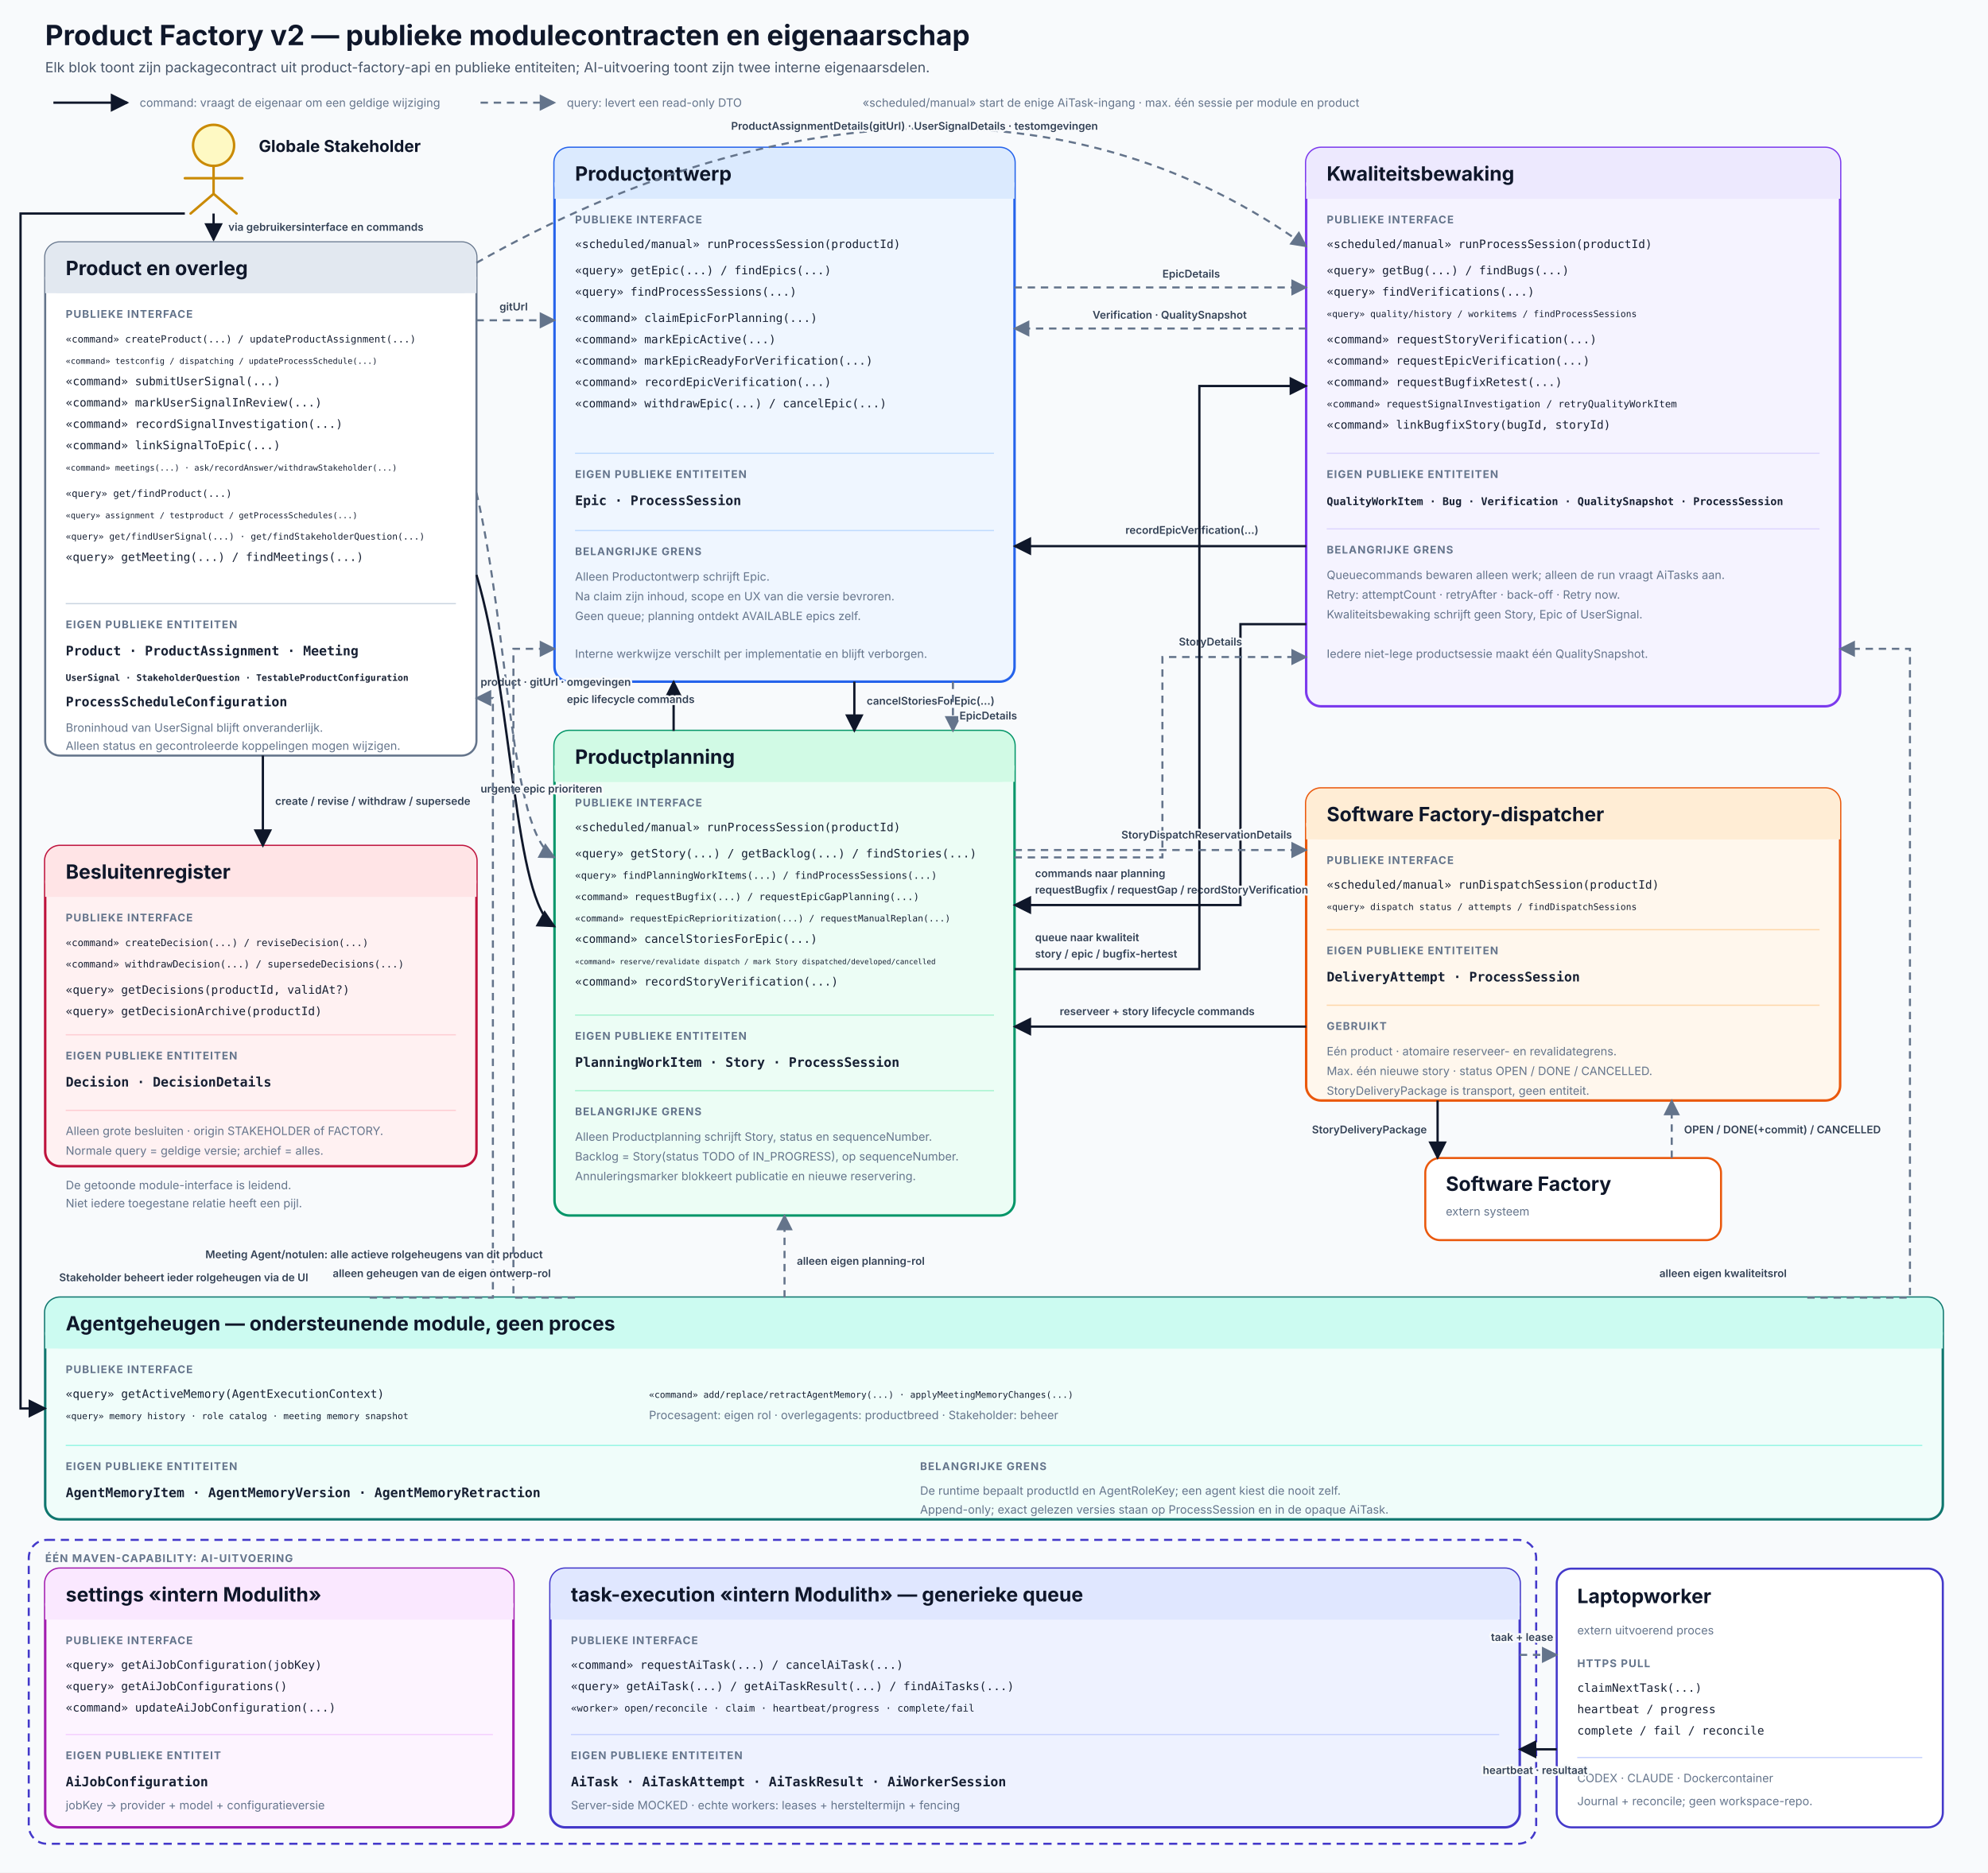
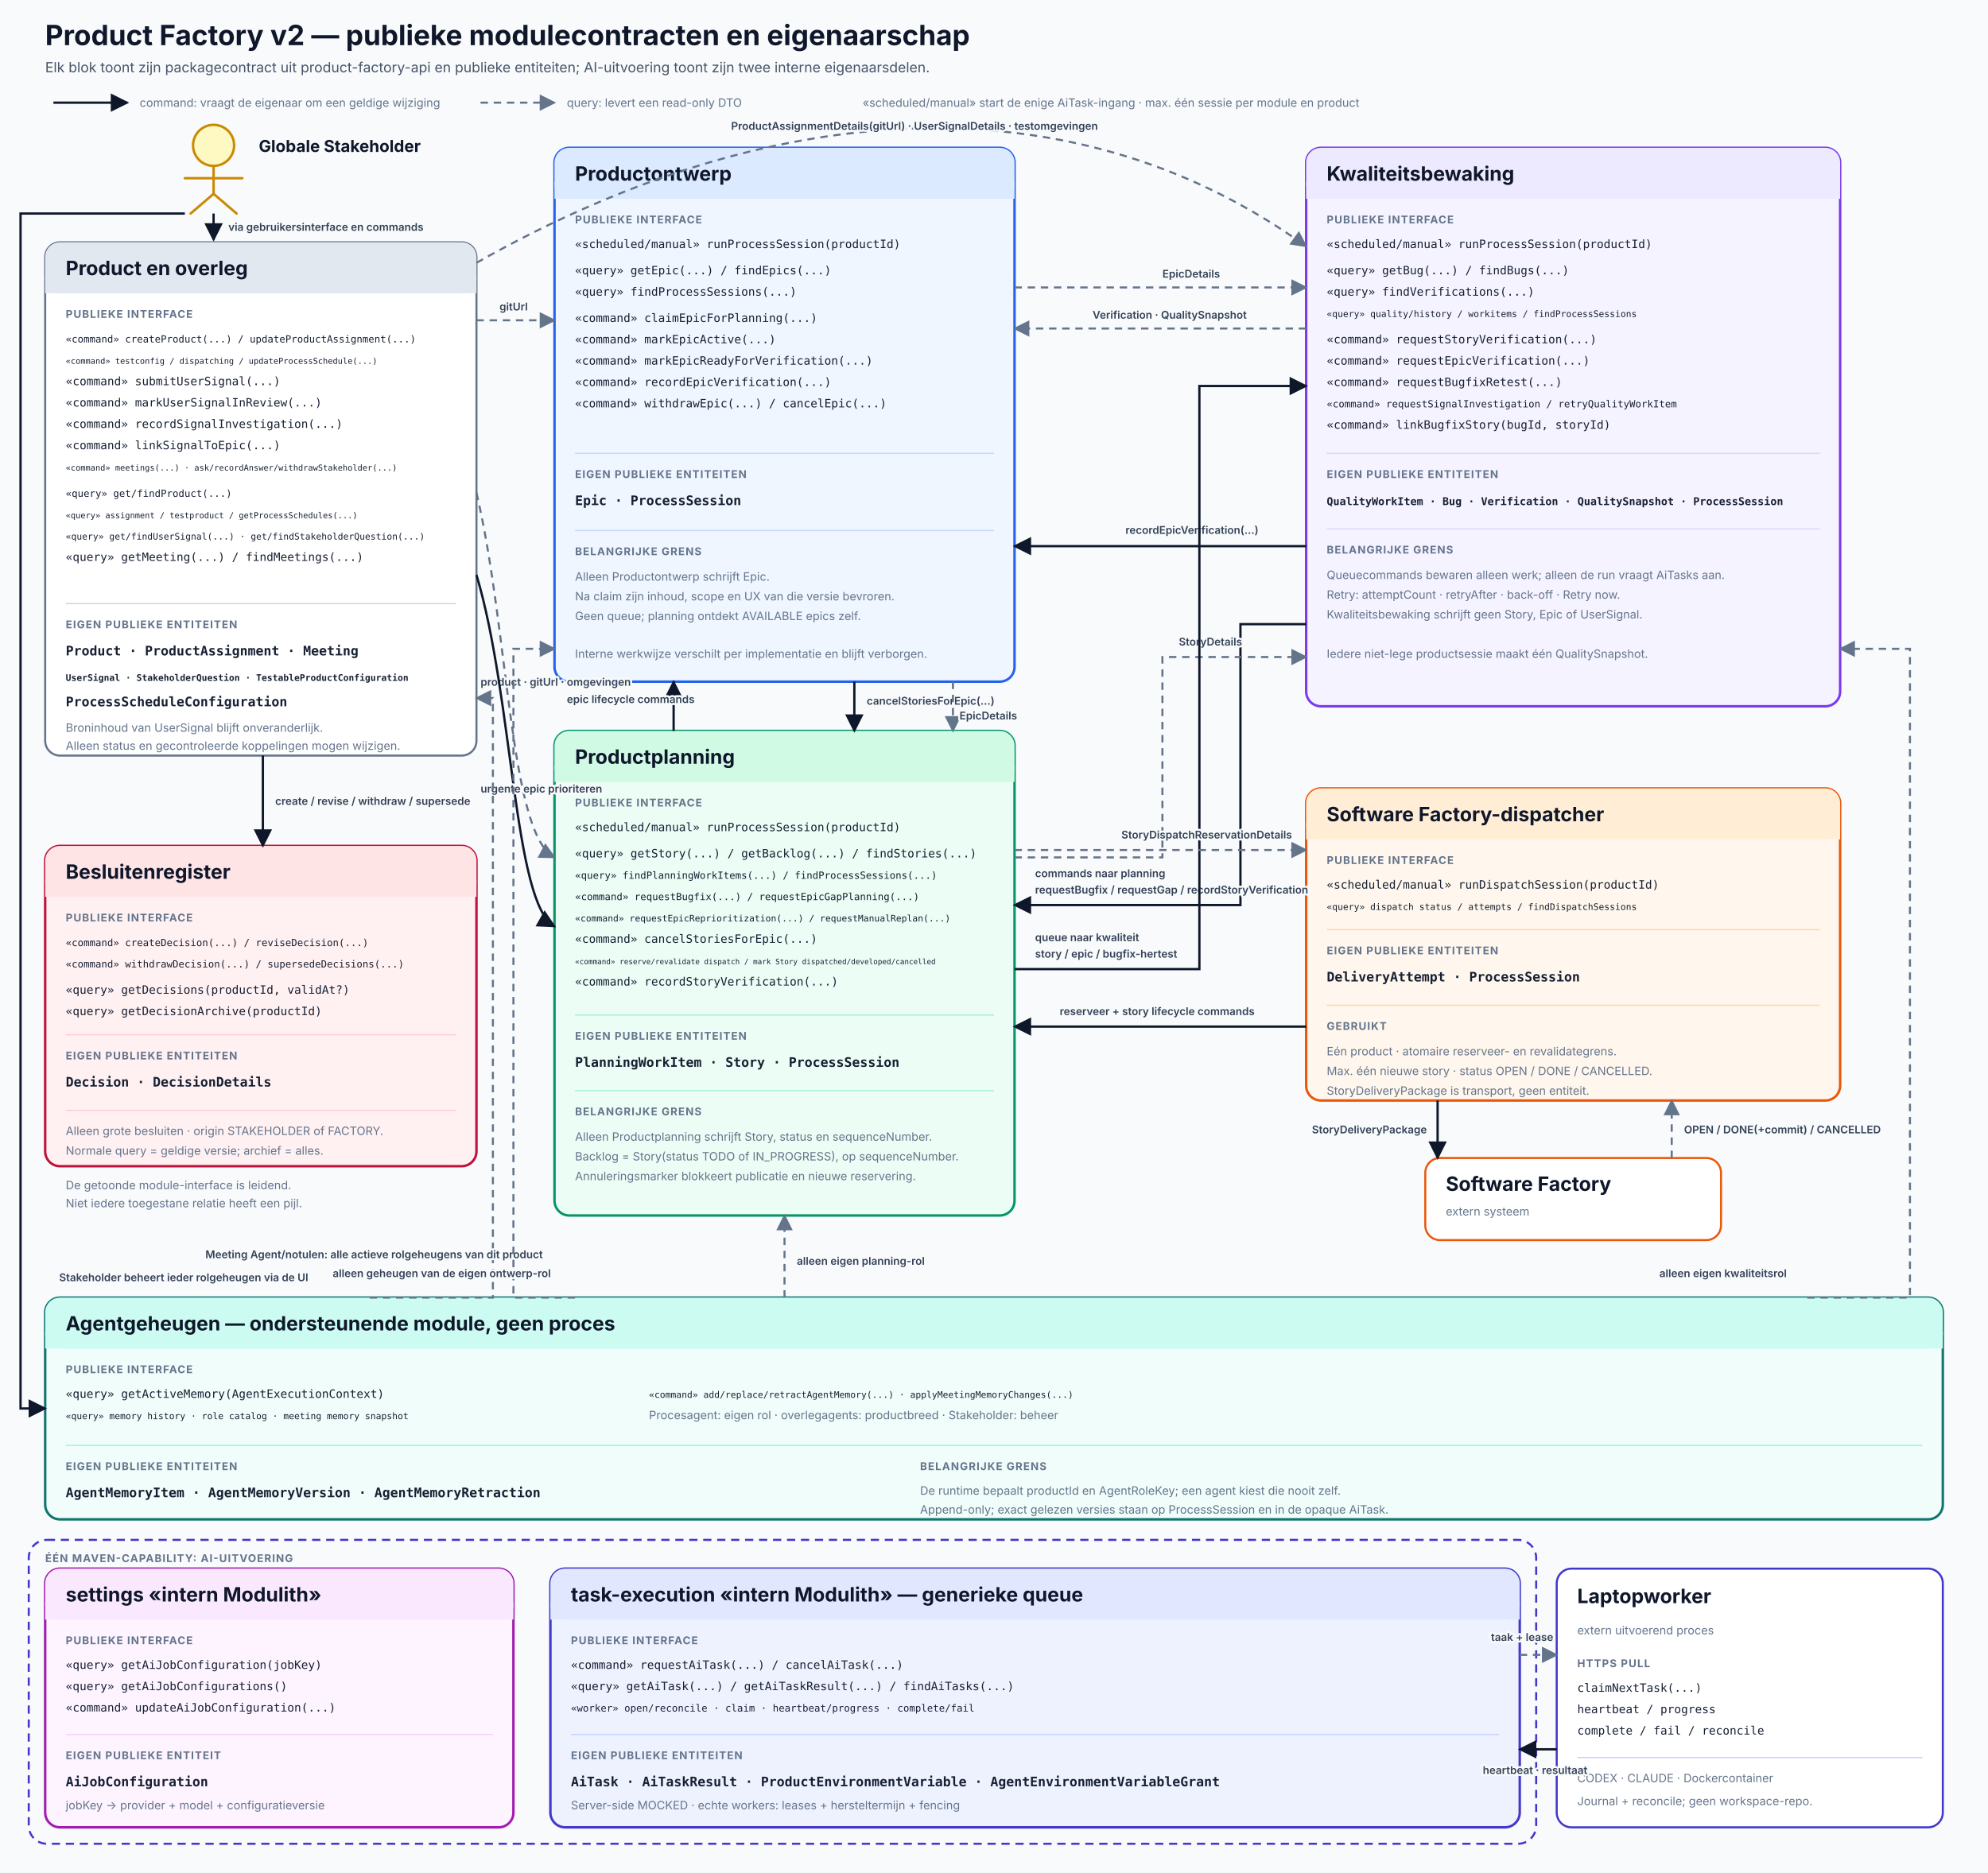
<svg xmlns="http://www.w3.org/2000/svg" width="2420" height="2280" viewBox="0 0 2420 2280" role="img" aria-labelledby="title desc">
  <defs>
    <marker id="commandArrow" viewBox="0 0 10 10" refX="9" refY="5" markerWidth="8" markerHeight="8" orient="auto">
      <path d="M0 0 L10 5 L0 10 Z" fill="#0f172a" />
    </marker>
    <marker id="queryArrow" viewBox="0 0 10 10" refX="9" refY="5" markerWidth="8" markerHeight="8" orient="auto">
      <path d="M0 0 L10 5 L0 10 Z" fill="#64748b" />
    </marker>
    <style>
      .title { font: 700 34px Inter, Arial, sans-serif; fill: #0f172a; }
      .subtitle { font: 400 17px Inter, Arial, sans-serif; fill: #475569; }
      .module-title { font: 700 24px Inter, Arial, sans-serif; fill: #0f172a; }
      .section-title { font: 700 13px Inter, Arial, sans-serif; letter-spacing: 1px; fill: #64748b; }
      .api { font: 500 14px ui-monospace, SFMono-Regular, Menlo, monospace; fill: #172033; }
      .entity { font: 600 16px ui-monospace, SFMono-Regular, Menlo, monospace; fill: #172033; }
      .note { font: 400 14px Inter, Arial, sans-serif; fill: #64748b; }
      .flow { font: 600 13px Inter, Arial, sans-serif; fill: #334155; paint-order: stroke; stroke: #f8fafc; stroke-width: 5px; stroke-linejoin: round; }
      .command { fill: none; stroke: #0f172a; stroke-width: 2.8; marker-end: url(#commandArrow); }
      .query { fill: none; stroke: #64748b; stroke-width: 2.5; stroke-dasharray: 9 7; marker-end: url(#queryArrow); }
      .divider { stroke-width: 1.5; }
    </style>
  </defs>
  <rect width="2420" height="2280" fill="#f8fafc" />
  <text x="55" y="55" class="title">Product Factory v2 — publieke modulecontracten en eigenaarschap</text>
  <text x="55" y="88" class="subtitle">Elk blok toont zijn packagecontract uit product-factory-api en publieke entiteiten; AI-uitvoering toont zijn twee interne eigenaarsdelen.</text>
  <path d="M65 125 H155" class="command" />
  <text x="170" y="130" class="note">command: vraagt de eigenaar om een geldige wijziging</text>
  <path d="M585 125 H675" class="query" />
  <text x="690" y="130" class="note">query: levert een read-only DTO</text>
  <text x="1050" y="130" class="note">«scheduled/manual» start de enige AiTask-ingang · max. één sessie per module en product</text>
  <circle cx="260" cy="177" r="25" fill="#fef9c3" stroke="#ca8a04" stroke-width="3" />
  <path d="M260 202 V236 M225 217 H295 M260 236 L232 260 M260 236 L288 260" fill="none" stroke="#ca8a04" stroke-width="3" stroke-linecap="round" />
  <text x="315" y="185" class="module-title" style="font-size:20px">Globale Stakeholder</text>
  <path d="M260 260 V292" class="command" />
  <text x="278" y="281" class="flow">via gebruikersinterface en commands</text>
  <rect x="55" y="295" width="525" height="625" rx="18" fill="#ffffff" stroke="#64748b" stroke-width="2.5" />
  <rect x="55" y="295" width="525" height="62" rx="18" fill="#e2e8f0" />
  <path d="M55 337 V357 H580 V337" fill="#e2e8f0" />
  <text x="80" y="335" class="module-title">Product en overleg</text>
  <text x="80" y="387" class="section-title">PUBLIEKE INTERFACE</text>
  <text x="80" y="417" class="api" style="font-size:12px">«command» createProduct(...) / updateProductAssignment(...)</text>
  <text x="80" y="443" class="api" style="font-size:10px">«command» testconfig / dispatching / updateProcessSchedule(...)</text>
  <text x="80" y="469" class="api">«command» submitUserSignal(...)</text>
  <text x="80" y="495" class="api">«command» markUserSignalInReview(...)</text>
  <text x="80" y="521" class="api">«command» recordSignalInvestigation(...)</text>
  <text x="80" y="547" class="api">«command» linkSignalToEpic(...)</text>
  <text x="80" y="573" class="api" style="font-size:10px">«command» meetings(...) · ask/recordAnswer/withdrawStakeholder(...)</text>
  <text x="80" y="605" class="api" style="font-size:12px">«query» get/findProduct(...)</text>
  <text x="80" y="631" class="api" style="font-size:10px">«query» assignment / testproduct / getProcessSchedules(...)</text>
  <text x="80" y="657" class="api" style="font-size:11px">«query» get/findUserSignal(...) · get/findStakeholderQuestion(...)</text>
  <text x="80" y="683" class="api">«query» getMeeting(...) / findMeetings(...)</text>
  <line x1="80" y1="735" x2="555" y2="735" class="divider" stroke="#cbd5e1" />
  <text x="80" y="765" class="section-title">EIGEN PUBLIEKE ENTITEITEN</text>
  <text x="80" y="798" class="entity">Product · ProductAssignment · Meeting</text>
  <text x="80" y="829" class="entity" style="font-size:11px">UserSignal · StakeholderQuestion · TestableProductConfiguration</text>
  <text x="80" y="860" class="entity">ProcessScheduleConfiguration</text>
  <text x="80" y="891" class="note">Broninhoud van UserSignal blijft onveranderlijk.</text>
  <text x="80" y="913" class="note">Alleen status en gecontroleerde koppelingen mogen wijzigen.</text>
  <rect x="675" y="180" width="560" height="650" rx="18" fill="#eff6ff" stroke="#2563eb" stroke-width="3" />
  <rect x="675" y="180" width="560" height="62" rx="18" fill="#dbeafe" />
  <path d="M675 222 V242 H1235 V222" fill="#dbeafe" />
  <text x="700" y="220" class="module-title">Productontwerp</text>
  <text x="700" y="272" class="section-title">PUBLIEKE INTERFACE</text>
  <text x="700" y="302" class="api">«scheduled/manual» runProcessSession(productId)</text>
  <text x="700" y="334" class="api">«query» getEpic(...) / findEpics(...)</text>
  <text x="700" y="360" class="api">«query» findProcessSessions(...)</text>
  <text x="700" y="392" class="api">«command» claimEpicForPlanning(...)</text>
  <text x="700" y="418" class="api">«command» markEpicActive(...)</text>
  <text x="700" y="444" class="api">«command» markEpicReadyForVerification(...)</text>
  <text x="700" y="470" class="api">«command» recordEpicVerification(...)</text>
  <text x="700" y="496" class="api">«command» withdrawEpic(...) / cancelEpic(...)</text>
  <line x1="700" y1="552" x2="1210" y2="552" class="divider" stroke="#bfdbfe" />
  <text x="700" y="582" class="section-title">EIGEN PUBLIEKE ENTITEITEN</text>
  <text x="700" y="615" class="entity">Epic · ProcessSession</text>
  <line x1="700" y1="646" x2="1210" y2="646" class="divider" stroke="#bfdbfe" />
  <text x="700" y="676" class="section-title">BELANGRIJKE GRENS</text>
  <text x="700" y="707" class="note">Alleen Productontwerp schrijft Epic.</text>
  <text x="700" y="731" class="note">Na claim zijn inhoud, scope en UX van die versie bevroren.</text>
  <text x="700" y="755" class="note">Geen queue; planning ontdekt AVAILABLE epics zelf.</text>
  <text x="700" y="801" class="note">Interne werkwijze verschilt per implementatie en blijft verborgen.</text>
  <rect x="675" y="890" width="560" height="590" rx="18" fill="#ecfdf5" stroke="#059669" stroke-width="3" />
  <rect x="675" y="890" width="560" height="62" rx="18" fill="#d1fae5" />
  <path d="M675 932 V952 H1235 V932" fill="#d1fae5" />
  <text x="700" y="930" class="module-title">Productplanning</text>
  <text x="700" y="982" class="section-title">PUBLIEKE INTERFACE</text>
  <text x="700" y="1012" class="api">«scheduled/manual» runProcessSession(productId)</text>
  <text x="700" y="1044" class="api">«query» getStory(...) / getBacklog(...) / findStories(...)</text>
  <text x="700" y="1070" class="api" style="font-size:12px">«query» findPlanningWorkItems(...) / findProcessSessions(...)</text>
  <text x="700" y="1096" class="api" style="font-size:12px">«command» requestBugfix(...) / requestEpicGapPlanning(...)</text>
  <text x="700" y="1122" class="api" style="font-size:11px">«command» requestEpicReprioritization(...) / requestManualReplan(...)</text>
  <text x="700" y="1148" class="api">«command» cancelStoriesForEpic(...)</text>
  <text x="700" y="1174" class="api" style="font-size:9px">«command» reserve/revalidate dispatch / mark Story dispatched/developed/cancelled</text>
  <text x="700" y="1200" class="api">«command» recordStoryVerification(...)</text>
  <line x1="700" y1="1236" x2="1210" y2="1236" class="divider" stroke="#a7f3d0" />
  <text x="700" y="1266" class="section-title">EIGEN PUBLIEKE ENTITEITEN</text>
  <text x="700" y="1299" class="entity">PlanningWorkItem · Story · ProcessSession</text>
  <line x1="700" y1="1328" x2="1210" y2="1328" class="divider" stroke="#a7f3d0" />
  <text x="700" y="1358" class="section-title">BELANGRIJKE GRENS</text>
  <text x="700" y="1389" class="note">Alleen Productplanning schrijft Story, status en sequenceNumber.</text>
  <text x="700" y="1413" class="note">Backlog = Story(status TODO of IN_PROGRESS), op sequenceNumber.</text>
  <text x="700" y="1437" class="note">Annuleringsmarker blokkeert publicatie en nieuwe reservering.</text>
  <g transform="translate(220 0)">
    <rect x="1370" y="180" width="650" height="680" rx="18" fill="#f5f3ff" stroke="#7c3aed" stroke-width="3" />
    <rect x="1370" y="180" width="650" height="62" rx="18" fill="#ede9fe" />
    <path d="M1370 222 V242 H2020 V222" fill="#ede9fe" />
    <text x="1395" y="220" class="module-title">Kwaliteitsbewaking</text>
    <text x="1395" y="272" class="section-title">PUBLIEKE INTERFACE</text>
    <text x="1395" y="302" class="api">«scheduled/manual» runProcessSession(productId)</text>
    <text x="1395" y="334" class="api">«query» getBug(...) / findBugs(...)</text>
    <text x="1395" y="360" class="api">«query» findVerifications(...)</text>
    <text x="1395" y="386" class="api" style="font-size:11px">«query» quality/history / workitems / findProcessSessions</text>
    <text x="1395" y="418" class="api">«command» requestStoryVerification(...)</text>
    <text x="1395" y="444" class="api">«command» requestEpicVerification(...)</text>
    <text x="1395" y="470" class="api">«command» requestBugfixRetest(...)</text>
    <text x="1395" y="496" class="api" style="font-size:12px">«command» requestSignalInvestigation / retryQualityWorkItem</text>
    <text x="1395" y="522" class="api">«command» linkBugfixStory(bugId, storyId)</text>
    <line x1="1395" y1="552" x2="1995" y2="552" class="divider" stroke="#ddd6fe" />
    <text x="1395" y="582" class="section-title">EIGEN PUBLIEKE ENTITEITEN</text>
    <text x="1395" y="615" class="entity" style="font-size:13px">QualityWorkItem · Bug · Verification · QualitySnapshot · ProcessSession</text>
    <line x1="1395" y1="644" x2="1995" y2="644" class="divider" stroke="#ddd6fe" />
    <text x="1395" y="674" class="section-title">BELANGRIJKE GRENS</text>
    <text x="1395" y="705" class="note">Queuecommands bewaren alleen werk; alleen de run vraagt AiTasks aan.</text>
    <text x="1395" y="729" class="note">Retry: attemptCount · retryAfter · back-off · Retry now.</text>
    <text x="1395" y="753" class="note">Kwaliteitsbewaking schrijft geen Story, Epic of UserSignal.</text>
    <text x="1395" y="801" class="note">Iedere niet-lege productsessie maakt één QualitySnapshot.</text>
  </g>
  <rect x="55" y="1030" width="525" height="390" rx="18" fill="#fff1f2" stroke="#be123c" stroke-width="3" />
  <rect x="55" y="1030" width="525" height="62" rx="18" fill="#ffe4e6" />
  <path d="M55 1072 V1092 H580 V1072" fill="#ffe4e6" />
  <text x="80" y="1070" class="module-title">Besluitenregister</text>
  <text x="80" y="1122" class="section-title">PUBLIEKE INTERFACE</text>
  <text x="80" y="1152" class="api" style="font-size:12px">«command» createDecision(...) / reviseDecision(...)</text>
  <text x="80" y="1178" class="api" style="font-size:12px">«command» withdrawDecision(...) / supersedeDecisions(...)</text>
  <text x="80" y="1210" class="api">«query» getDecisions(productId, validAt?)</text>
  <text x="80" y="1236" class="api">«query» getDecisionArchive(productId)</text>
  <line x1="80" y1="1260" x2="555" y2="1260" class="divider" stroke="#fecdd3" />
  <text x="80" y="1290" class="section-title">EIGEN PUBLIEKE ENTITEITEN</text>
  <text x="80" y="1323" class="entity">Decision · DecisionDetails</text>
  <line x1="80" y1="1352" x2="555" y2="1352" class="divider" stroke="#fecdd3" />
  <text x="80" y="1382" class="note">Alleen grote besluiten · origin STAKEHOLDER of FACTORY.</text>
  <text x="80" y="1406" class="note">Normale query = geldige versie; archief = alles.</text>
  <g transform="translate(220 0)">
    <rect x="1370" y="960" width="650" height="380" rx="18" fill="#fff7ed" stroke="#ea580c" stroke-width="3" />
    <rect x="1370" y="960" width="650" height="62" rx="18" fill="#ffedd5" />
    <path d="M1370 1002 V1022 H2020 V1002" fill="#ffedd5" />
    <text x="1395" y="1000" class="module-title">Software Factory-dispatcher</text>
    <text x="1395" y="1052" class="section-title">PUBLIEKE INTERFACE</text>
    <text x="1395" y="1082" class="api">«scheduled/manual» runDispatchSession(productId)</text>
    <text x="1395" y="1108" class="api" style="font-size:11px">«query» dispatch status / attempts / findDispatchSessions</text>
    <line x1="1395" y1="1132" x2="1995" y2="1132" class="divider" stroke="#fed7aa" />
    <text x="1395" y="1162" class="section-title">EIGEN PUBLIEKE ENTITEITEN</text>
    <text x="1395" y="1195" class="entity">DeliveryAttempt · ProcessSession</text>
    <line x1="1395" y1="1224" x2="1995" y2="1224" class="divider" stroke="#fed7aa" />
    <text x="1395" y="1254" class="section-title">GEBRUIKT</text>
    <text x="1395" y="1285" class="note">Eén product · atomaire reserveer- en revalidategrens.</text>
    <text x="1395" y="1309" class="note">Max. één nieuwe story · status OPEN / DONE / CANCELLED.</text>
    <text x="1395" y="1333" class="note">StoryDeliveryPackage is transport, geen entiteit.</text>
  </g>
  <g transform="translate(220 0)">
    <rect x="1515" y="1410" width="360" height="100" rx="18" fill="#ffffff" stroke="#ea580c" stroke-width="2.5" />
    <text x="1540" y="1450" class="module-title">Software Factory</text>
    <text x="1540" y="1480" class="note">extern systeem</text>
  </g>
  <path d="M580 390 H675" class="query" />
  <text x="608" y="378" class="flow">gitUrl</text>
  <path d="M580 600 C620 770 620 1015 675 1044" class="query" />
  <text x="585" y="835" class="flow">product · gitUrl · omgevingen</text>
  <path d="M580 700 C625 850 625 1100 675 1128" class="command" />
  <text x="585" y="965" class="flow">urgente epic prioriteren</text>
  <path d="M580 320 C960 105 1320 105 1590 300" class="query" />
  <text x="890" y="158" class="flow">ProductAssignmentDetails(gitUrl) · UserSignalDetails · testomgevingen</text>
  <path d="M820 890 V830" class="command" />
  <text x="690" y="856" class="flow">epic lifecycle commands</text>
  <path d="M1040 830 V890" class="command" />
  <text x="1055" y="858" class="flow">cancelStoriesForEpic(...)</text>
  <path d="M1160 830 V890" class="query" />
  <text x="1168" y="876" class="flow">EpicDetails</text>
  <path d="M1235 350 H1590" class="query" />
  <text x="1415" y="338" class="flow">EpicDetails</text>
  <path d="M1590 400 H1235" class="query" />
  <text x="1330" y="388" class="flow">Verification · QualitySnapshot</text>
  <path d="M1590 665 H1235" class="command" />
  <text x="1370" y="650" class="flow">recordEpicVerification(...)</text>
  <path d="M1590 760 H1510 V1102 H1235" class="command" />
  <text x="1260" y="1068" class="flow">commands naar planning</text>
  <text x="1260" y="1088" class="flow">requestBugfix / requestGap / recordStoryVerification</text>
  <path d="M1235 1044 H1415 V800 H1590" class="query" />
  <text x="1435" y="786" class="flow">StoryDetails</text>
  <path d="M1235 1180 H1460 V470 H1590" class="command" />
  <text x="1260" y="1146" class="flow">queue naar kwaliteit</text>
  <text x="1260" y="1166" class="flow">story / epic / bugfix-hertest</text>
  <path d="M1590 1250 H1235" class="command" />
  <text x="1290" y="1236" class="flow">reserveer + story lifecycle commands</text>
  <path d="M1235 1035 H1590" class="query" />
  <text x="1365" y="1021" class="flow">StoryDispatchReservationDetails</text>
  <path d="M1750 1340 V1410" class="command" />
  <text x="1597" y="1380" class="flow">StoryDeliveryPackage</text>
  <path d="M2035 1410 V1340" class="query" />
  <text x="2050" y="1380" class="flow">OPEN / DONE(+commit) / CANCELLED</text>
  <path d="M320 920 V1030" class="command" />
  <text x="335" y="980" class="flow">create / revise / withdraw / supersede</text>
  <text x="80" y="1448" class="note">De getoonde module-interface is leidend.</text>
  <text x="80" y="1470" class="note">Niet iedere toegestane relatie heeft een pijl.</text>
  <rect x="55" y="1580" width="2310" height="270" rx="18" fill="#f0fdfa" stroke="#0f766e" stroke-width="3" />
  <rect x="55" y="1580" width="2310" height="62" rx="18" fill="#ccfbf1" />
  <path d="M55 1622 V1642 H2365 V1622" fill="#ccfbf1" />
  <text x="80" y="1620" class="module-title">Agentgeheugen — ondersteunende module, geen proces</text>
  <text x="80" y="1672" class="section-title">PUBLIEKE INTERFACE</text>
  <text x="80" y="1702" class="api">«query» getActiveMemory(AgentExecutionContext)</text>
  <text x="80" y="1728" class="api" style="font-size:11px">«query» memory history · role catalog · meeting memory snapshot</text>
  <text x="790" y="1702" class="api" style="font-size:11px">«command» add/replace/retractAgentMemory(...) · applyMeetingMemoryChanges(...)</text>
  <text x="790" y="1728" class="note">Procesagent: eigen rol · overlegagents: productbreed · Stakeholder: beheer</text>
  <line x1="80" y1="1760" x2="2340" y2="1760" class="divider" stroke="#99f6e4" />
  <text x="80" y="1790" class="section-title">EIGEN PUBLIEKE ENTITEITEN</text>
  <text x="80" y="1823" class="entity">AgentMemoryItem · AgentMemoryVersion · AgentMemoryRetraction</text>
  <text x="1120" y="1790" class="section-title">BELANGRIJKE GRENS</text>
  <text x="1120" y="1820" class="note">De runtime bepaalt productId en AgentRoleKey; een agent kiest die nooit zelf.</text>
  <text x="1120" y="1843" class="note">Append-only; exact gelezen versies staan op ProcessSession en in de opaque AiTask.</text>
  <path d="M450 1580 H600 V850 H580" class="query" />
  <text x="250" y="1532" class="flow">Meeting Agent/notulen: alle actieve rolgeheugens van dit product</text>
  <path d="M700 1580 H625 V790 H675" class="query" />
  <text x="405" y="1555" class="flow">alleen geheugen van de eigen ontwerp-rol</text>
  <path d="M955 1580 V1480" class="query" />
  <text x="970" y="1540" class="flow">alleen eigen planning-rol</text>
  <path d="M2200 1580 H2325 V790 H2240" class="query" />
  <text x="2020" y="1555" class="flow">alleen eigen kwaliteitsrol</text>
  <path d="M225 260 H25 V1715 H55" class="command" />
  <text x="72" y="1560" class="flow">Stakeholder beheert ieder rolgeheugen via de UI</text>
  <rect x="35" y="1875" width="1835" height="370" rx="22" fill="none" stroke="#4338ca" stroke-width="2.5" stroke-dasharray="10 7" />
  <text x="55" y="1902" class="section-title">ÉÉN MAVEN-CAPABILITY: AI-UITVOERING</text>
  <rect x="55" y="1910" width="570" height="315" rx="18" fill="#fdf4ff" stroke="#a21caf" stroke-width="3" />
  <rect x="55" y="1910" width="570" height="62" rx="18" fill="#fae8ff" />
  <path d="M55 1952 V1972 H625 V1952" fill="#fae8ff" />
  <text x="80" y="1950" class="module-title">settings «intern Modulith»</text>
  <text x="80" y="2002" class="section-title">PUBLIEKE INTERFACE</text>
  <text x="80" y="2032" class="api">«query» getAiJobConfiguration(jobKey)</text>
  <text x="80" y="2058" class="api">«query» getAiJobConfigurations()</text>
  <text x="80" y="2084" class="api">«command» updateAiJobConfiguration(...)</text>
  <line x1="80" y1="2112" x2="600" y2="2112" class="divider" stroke="#f5d0fe" />
  <text x="80" y="2142" class="section-title">EIGEN PUBLIEKE ENTITEIT</text>
  <text x="80" y="2175" class="entity">AiJobConfiguration</text>
  <text x="80" y="2203" class="note">jobKey → provider + model + configuratieversie</text>
  <rect x="670" y="1910" width="1180" height="315" rx="18" fill="#eef2ff" stroke="#4338ca" stroke-width="3" />
  <rect x="670" y="1910" width="1180" height="62" rx="18" fill="#e0e7ff" />
  <path d="M670 1952 V1972 H1850 V1952" fill="#e0e7ff" />
  <text x="695" y="1950" class="module-title">task-execution «intern Modulith» — generieke queue</text>
  <text x="695" y="2002" class="section-title">PUBLIEKE INTERFACE</text>
  <text x="695" y="2032" class="api">«command» requestAiTask(...) / cancelAiTask(...)</text>
  <text x="695" y="2058" class="api">«query» getAiTask(...) / getAiTaskResult(...) / findAiTasks(...)</text>
  <text x="695" y="2084" class="api" style="font-size:12px">«worker» open/reconcile · claim · heartbeat/progress · complete/fail</text>
  <line x1="695" y1="2112" x2="1825" y2="2112" class="divider" stroke="#c7d2fe" />
  <text x="695" y="2142" class="section-title">EIGEN PUBLIEKE ENTITEITEN</text>
-   <text x="695" y="2175" class="entity">AiTask · AiTaskAttempt · AiTaskResult · AiWorkerSession</text>
+   <text x="695" y="2175" class="entity">AiTask · AiTaskResult · ProductEnvironmentVariable · AgentEnvironmentVariableGrant</text>
  <text x="695" y="2203" class="note">Server-side MOCKED · echte workers: leases + hersteltermijn + fencing</text>
  <rect x="1895" y="1910" width="470" height="315" rx="18" fill="#ffffff" stroke="#4338ca" stroke-width="2.5" />
  <text x="1920" y="1952" class="module-title">Laptopworker</text>
  <text x="1920" y="1990" class="note">extern uitvoerend proces</text>
  <text x="1920" y="2030" class="section-title">HTTPS PULL</text>
  <text x="1920" y="2060" class="api">claimNextTask(...)</text>
  <text x="1920" y="2086" class="api">heartbeat / progress</text>
  <text x="1920" y="2112" class="api">complete / fail / reconcile</text>
  <line x1="1920" y1="2140" x2="2340" y2="2140" class="divider" stroke="#c7d2fe" />
  <text x="1920" y="2170" class="note">CODEX · CLAUDE · Dockercontainer</text>
  <text x="1920" y="2198" class="note">Journal + reconcile; geen workspace-repo.</text>
  <path d="M1850 2015 H1895" class="query" />
  <text x="1815" y="1998" class="flow">taak + lease</text>
  <path d="M1895 2130 H1850" class="command" />
  <text x="1805" y="2160" class="flow">heartbeat · resultaat</text>
</svg>
